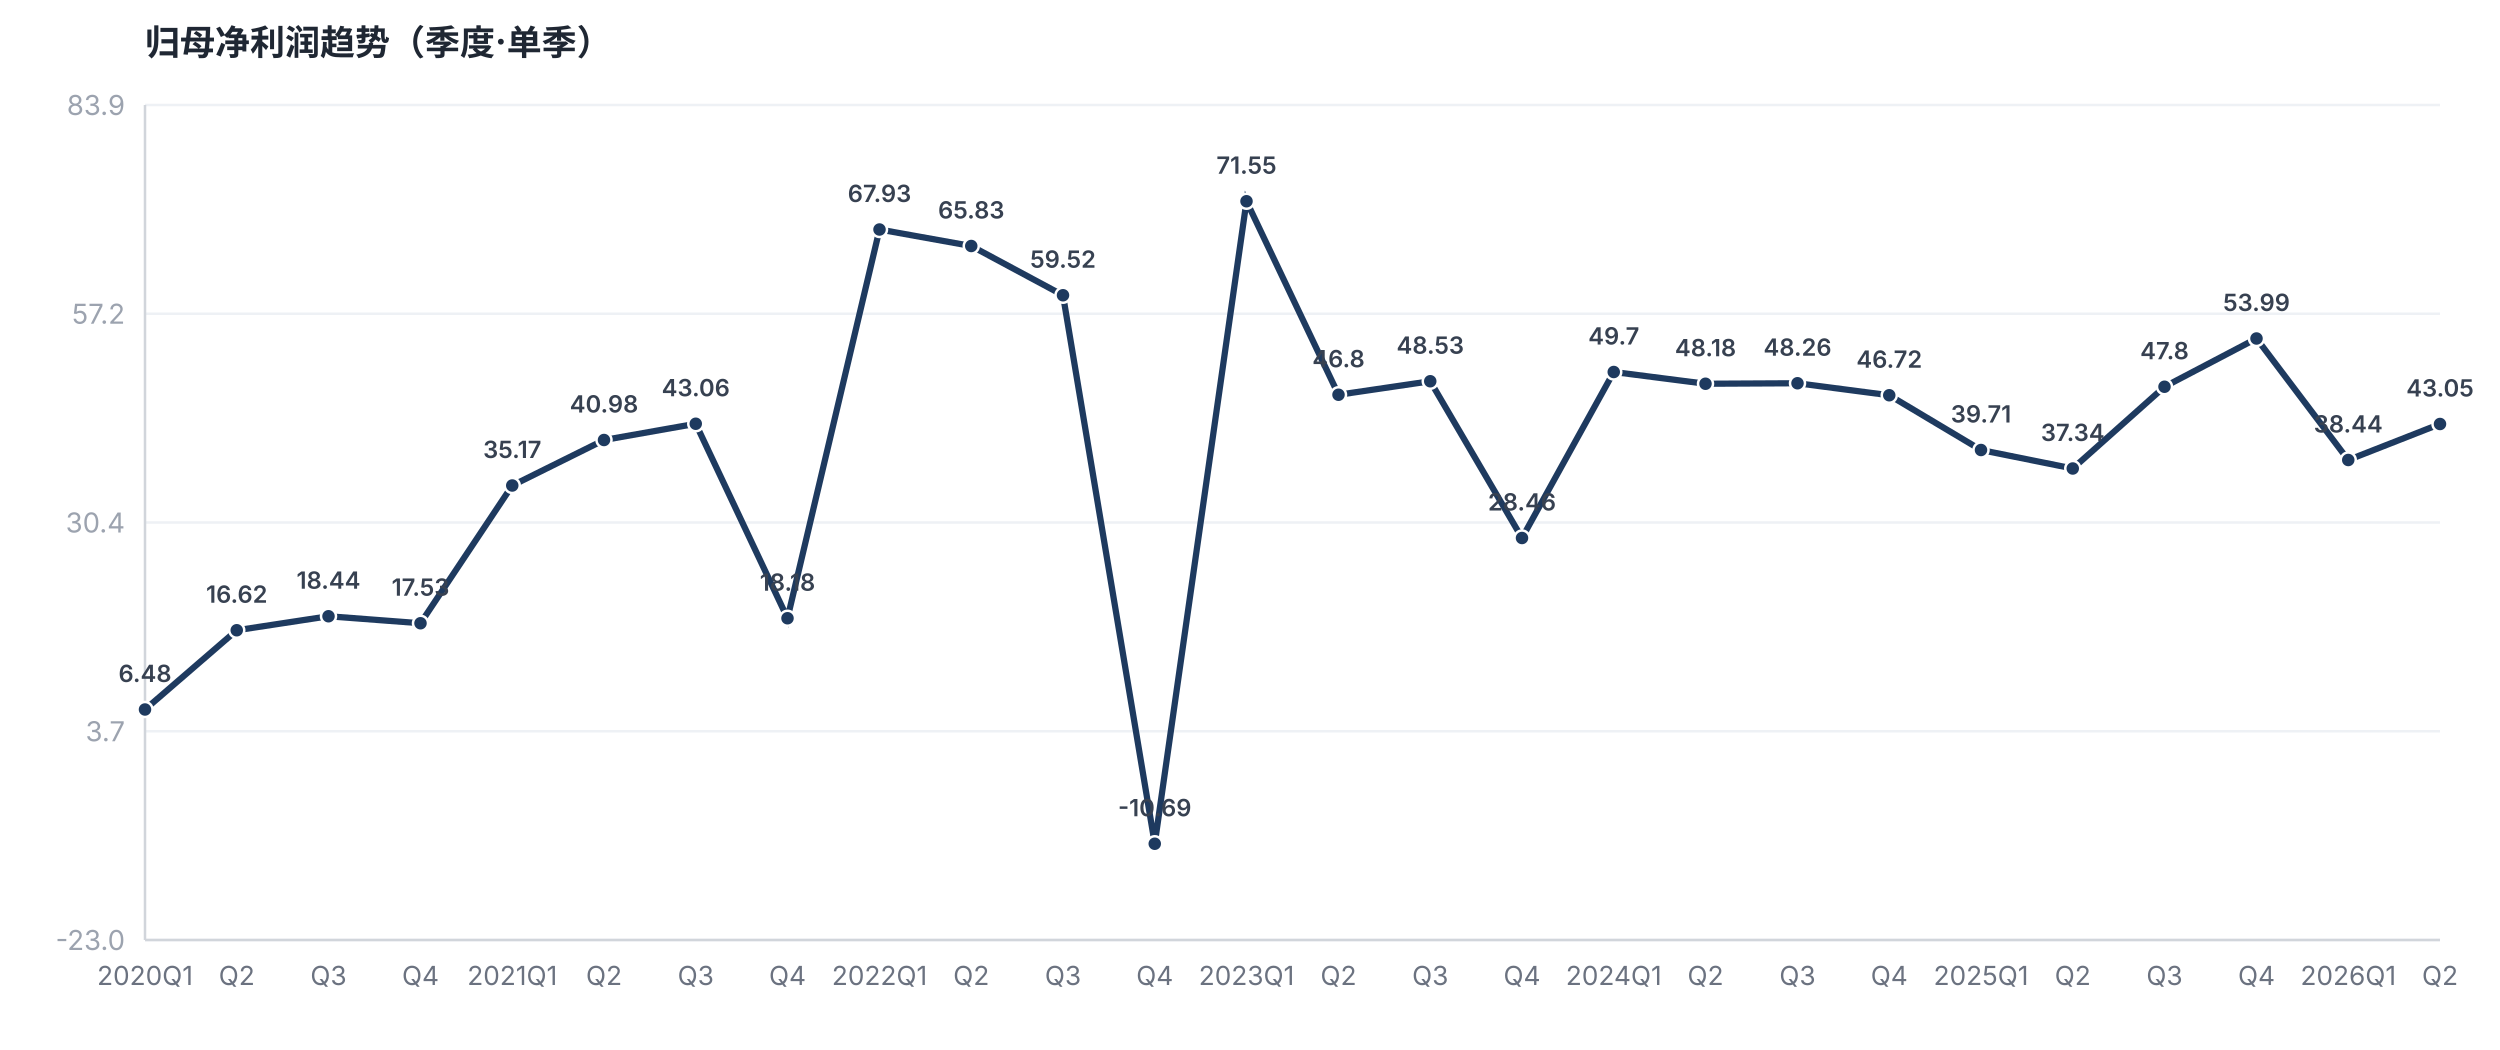
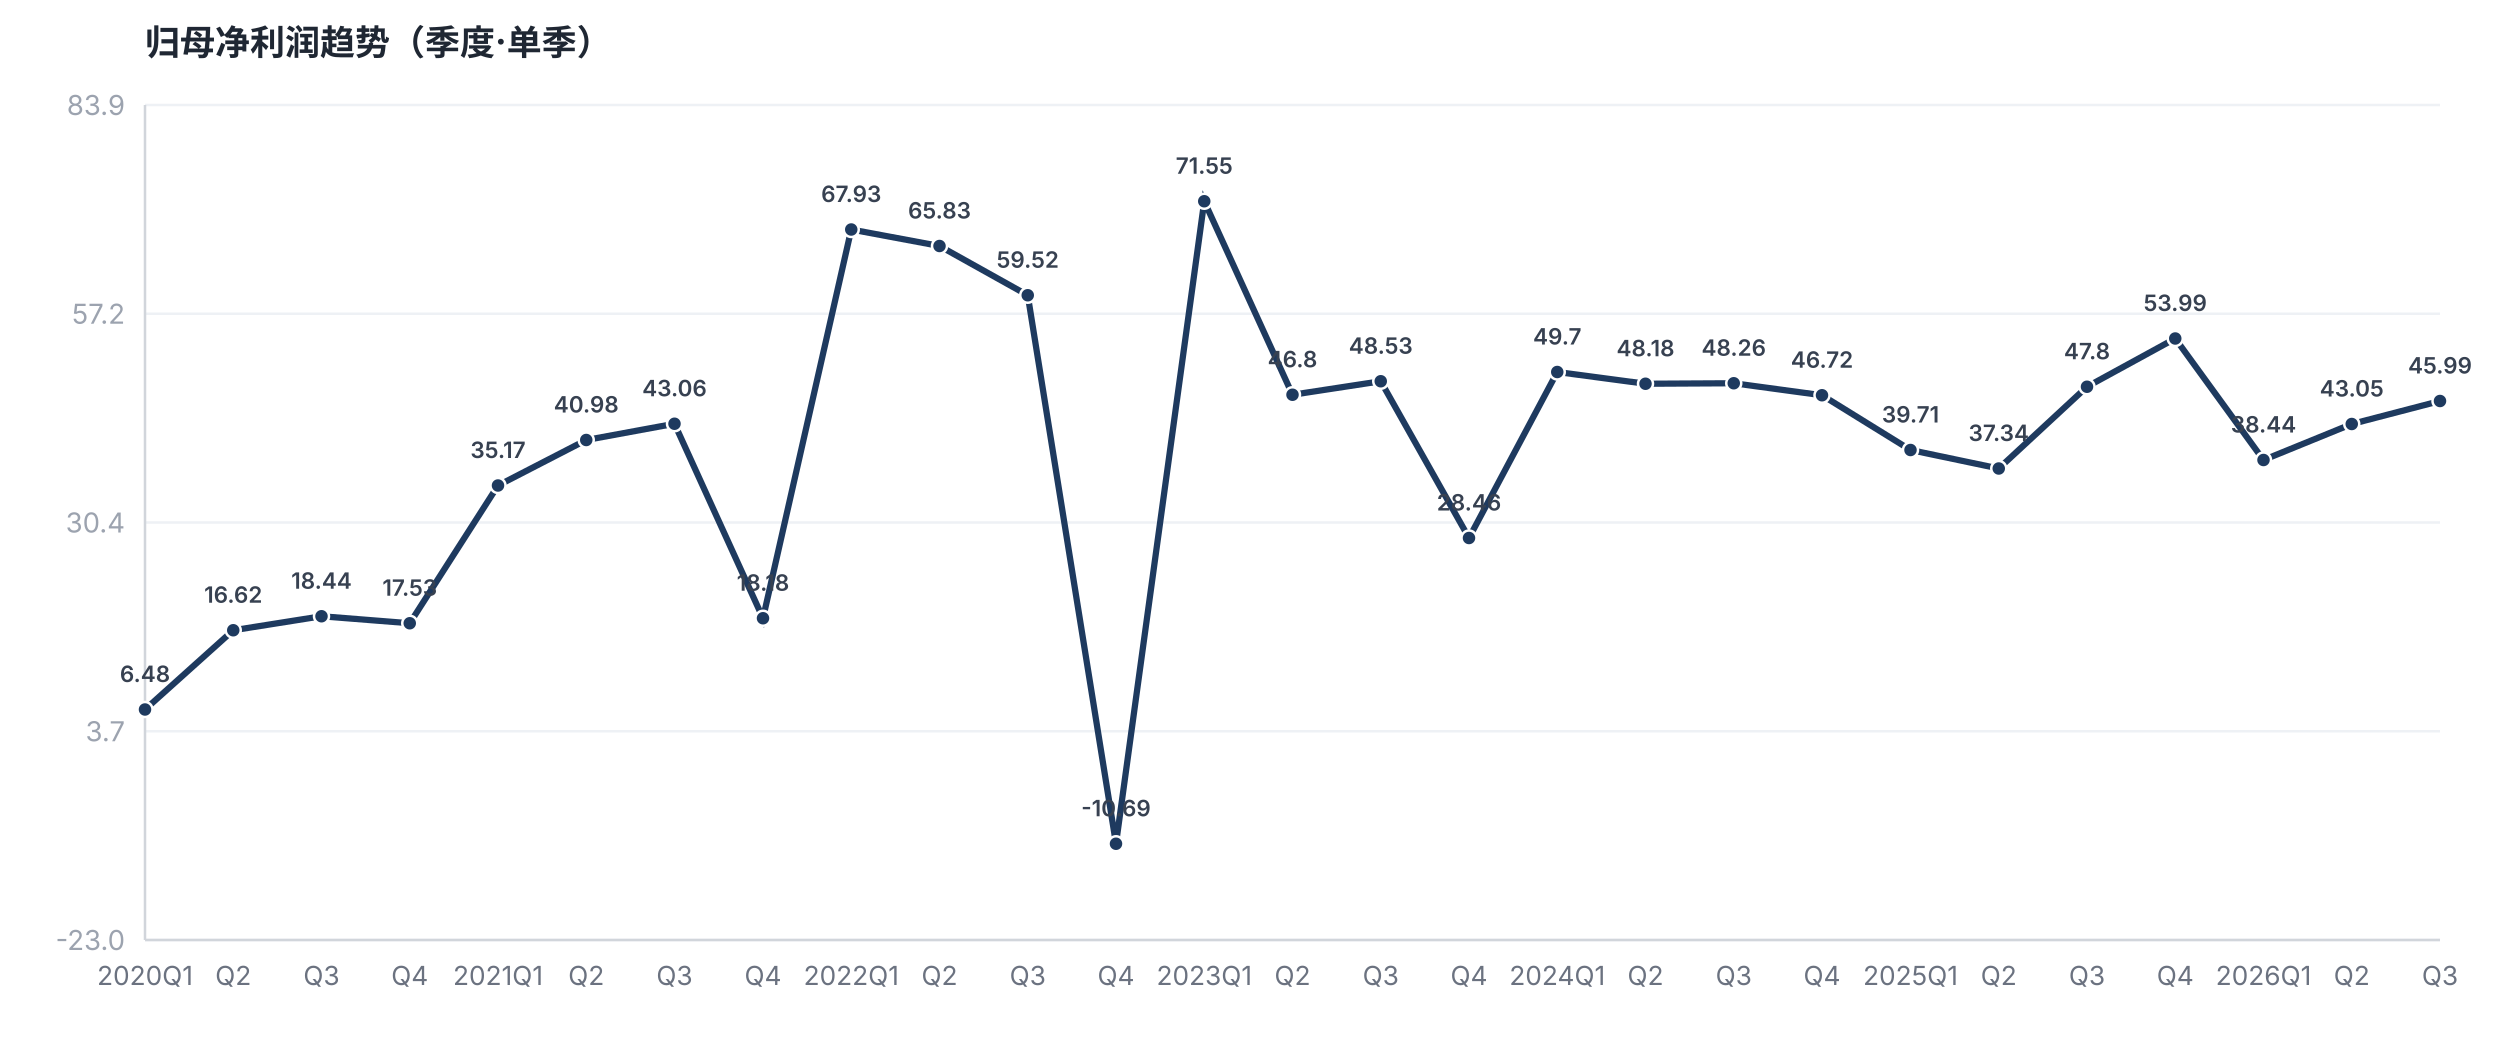
<svg xmlns="http://www.w3.org/2000/svg" viewBox="0 0 1000 420" font-family="-apple-system,Segoe UI,PingFang SC,sans-serif">
  <rect width="1000" height="420" fill="#ffffff" />
  <text x="58" y="22" fill="#1f2733" font-size="14" font-weight="700">归母净利润趋势（季度·单季）</text>
  <line x1="58" y1="376.0" x2="976" y2="376.0" stroke="#eef1f5" />
  <text x="50" y="380.0" font-size="11" fill="#9ca3af" text-anchor="end">-23.0</text>
  <line x1="58" y1="292.5" x2="976" y2="292.5" stroke="#eef1f5" />
  <text x="50" y="296.5" font-size="11" fill="#9ca3af" text-anchor="end">3.7</text>
  <line x1="58" y1="209.0" x2="976" y2="209.0" stroke="#eef1f5" />
  <text x="50" y="213.0" font-size="11" fill="#9ca3af" text-anchor="end">30.4</text>
  <line x1="58" y1="125.5" x2="976" y2="125.5" stroke="#eef1f5" />
  <text x="50" y="129.5" font-size="11" fill="#9ca3af" text-anchor="end">57.2</text>
  <line x1="58" y1="42.0" x2="976" y2="42.0" stroke="#eef1f5" />
  <text x="50" y="46.0" font-size="11" fill="#9ca3af" text-anchor="end">83.9</text>
  <line x1="58" y1="42" x2="58" y2="376" stroke="#d1d5db" />
  <line x1="58" y1="376" x2="976" y2="376" stroke="#d1d5db" />
  <text x="58.0" y="394.0" font-size="10.5" fill="#6b7280" text-anchor="middle">2020Q1</text>
-   <text x="94.7" y="394.0" font-size="10.5" fill="#6b7280" text-anchor="middle">Q2</text>
-   <text x="131.4" y="394.0" font-size="10.5" fill="#6b7280" text-anchor="middle">Q3</text>
-   <text x="168.2" y="394.0" font-size="10.5" fill="#6b7280" text-anchor="middle">Q4</text>
-   <text x="204.9" y="394.0" font-size="10.5" fill="#6b7280" text-anchor="middle">2021Q1</text>
-   <text x="241.6" y="394.0" font-size="10.5" fill="#6b7280" text-anchor="middle">Q2</text>
-   <text x="278.3" y="394.0" font-size="10.5" fill="#6b7280" text-anchor="middle">Q3</text>
-   <text x="315.0" y="394.0" font-size="10.5" fill="#6b7280" text-anchor="middle">Q4</text>
-   <text x="351.8" y="394.0" font-size="10.5" fill="#6b7280" text-anchor="middle">2022Q1</text>
-   <text x="388.5" y="394.0" font-size="10.5" fill="#6b7280" text-anchor="middle">Q2</text>
-   <text x="425.2" y="394.0" font-size="10.5" fill="#6b7280" text-anchor="middle">Q3</text>
-   <text x="461.9" y="394.0" font-size="10.5" fill="#6b7280" text-anchor="middle">Q4</text>
-   <text x="498.6" y="394.0" font-size="10.5" fill="#6b7280" text-anchor="middle">2023Q1</text>
-   <text x="535.4" y="394.0" font-size="10.5" fill="#6b7280" text-anchor="middle">Q2</text>
-   <text x="572.1" y="394.0" font-size="10.5" fill="#6b7280" text-anchor="middle">Q3</text>
-   <text x="608.8" y="394.0" font-size="10.5" fill="#6b7280" text-anchor="middle">Q4</text>
-   <text x="645.5" y="394.0" font-size="10.5" fill="#6b7280" text-anchor="middle">2024Q1</text>
-   <text x="682.2" y="394.0" font-size="10.5" fill="#6b7280" text-anchor="middle">Q2</text>
-   <text x="719.0" y="394.0" font-size="10.5" fill="#6b7280" text-anchor="middle">Q3</text>
-   <text x="755.7" y="394.0" font-size="10.5" fill="#6b7280" text-anchor="middle">Q4</text>
-   <text x="792.4" y="394.0" font-size="10.5" fill="#6b7280" text-anchor="middle">2025Q1</text>
-   <text x="829.1" y="394.0" font-size="10.5" fill="#6b7280" text-anchor="middle">Q2</text>
-   <text x="865.8" y="394.0" font-size="10.5" fill="#6b7280" text-anchor="middle">Q3</text>
-   <text x="902.6" y="394.0" font-size="10.5" fill="#6b7280" text-anchor="middle">Q4</text>
-   <text x="939.3" y="394.0" font-size="10.5" fill="#6b7280" text-anchor="middle">2026Q1</text>
-   <text x="976.0" y="394.0" font-size="10.5" fill="#6b7280" text-anchor="middle">Q2</text>
-   <path d="M58.0 283.8 L94.7 252.1 L131.4 246.5 L168.2 249.3 L204.9 194.2 L241.6 176.0 L278.3 169.5 L315.0 247.3 L351.8 91.8 L388.5 98.4 L425.2 118.1 L461.9 337.5 L498.6 80.5 L535.4 157.9 L572.1 152.5 L608.8 215.2 L645.5 148.8 L682.2 153.5 L719.0 153.3 L755.7 158.1 L792.4 180.0 L829.1 187.4 L865.8 154.7 L902.6 135.4 L939.3 184.0 L976.0 169.6" fill="none" stroke="#1e3a5f" stroke-width="2.5" />
+   <text x="93.3" y="394.0" font-size="10.5" fill="#6b7280" text-anchor="middle">Q2</text>
+   <text x="128.6" y="394.0" font-size="10.5" fill="#6b7280" text-anchor="middle">Q3</text>
+   <text x="163.9" y="394.0" font-size="10.5" fill="#6b7280" text-anchor="middle">Q4</text>
+   <text x="199.2" y="394.0" font-size="10.5" fill="#6b7280" text-anchor="middle">2021Q1</text>
+   <text x="234.5" y="394.0" font-size="10.5" fill="#6b7280" text-anchor="middle">Q2</text>
+   <text x="269.8" y="394.0" font-size="10.5" fill="#6b7280" text-anchor="middle">Q3</text>
+   <text x="305.2" y="394.0" font-size="10.5" fill="#6b7280" text-anchor="middle">Q4</text>
+   <text x="340.5" y="394.0" font-size="10.5" fill="#6b7280" text-anchor="middle">2022Q1</text>
+   <text x="375.8" y="394.0" font-size="10.5" fill="#6b7280" text-anchor="middle">Q2</text>
+   <text x="411.1" y="394.0" font-size="10.5" fill="#6b7280" text-anchor="middle">Q3</text>
+   <text x="446.4" y="394.0" font-size="10.5" fill="#6b7280" text-anchor="middle">Q4</text>
+   <text x="481.7" y="394.0" font-size="10.5" fill="#6b7280" text-anchor="middle">2023Q1</text>
+   <text x="517.0" y="394.0" font-size="10.5" fill="#6b7280" text-anchor="middle">Q2</text>
+   <text x="552.3" y="394.0" font-size="10.5" fill="#6b7280" text-anchor="middle">Q3</text>
+   <text x="587.6" y="394.0" font-size="10.5" fill="#6b7280" text-anchor="middle">Q4</text>
+   <text x="622.9" y="394.0" font-size="10.5" fill="#6b7280" text-anchor="middle">2024Q1</text>
+   <text x="658.2" y="394.0" font-size="10.5" fill="#6b7280" text-anchor="middle">Q2</text>
+   <text x="693.5" y="394.0" font-size="10.5" fill="#6b7280" text-anchor="middle">Q3</text>
+   <text x="728.8" y="394.0" font-size="10.5" fill="#6b7280" text-anchor="middle">Q4</text>
+   <text x="764.2" y="394.0" font-size="10.5" fill="#6b7280" text-anchor="middle">2025Q1</text>
+   <text x="799.5" y="394.0" font-size="10.5" fill="#6b7280" text-anchor="middle">Q2</text>
+   <text x="834.8" y="394.0" font-size="10.5" fill="#6b7280" text-anchor="middle">Q3</text>
+   <text x="870.1" y="394.0" font-size="10.5" fill="#6b7280" text-anchor="middle">Q4</text>
+   <text x="905.4" y="394.0" font-size="10.5" fill="#6b7280" text-anchor="middle">2026Q1</text>
+   <text x="940.7" y="394.0" font-size="10.5" fill="#6b7280" text-anchor="middle">Q2</text>
+   <text x="976.0" y="394.0" font-size="10.5" fill="#6b7280" text-anchor="middle">Q3</text>
+   <path d="M58.0 283.8 L93.3 252.1 L128.6 246.5 L163.9 249.3 L199.2 194.2 L234.5 176.0 L269.8 169.5 L305.2 247.3 L340.5 91.8 L375.8 98.4 L411.1 118.1 L446.4 337.5 L481.7 80.5 L517.0 157.9 L552.3 152.5 L587.6 215.2 L622.9 148.8 L658.2 153.5 L693.5 153.3 L728.8 158.1 L764.2 180.0 L799.5 187.4 L834.8 154.7 L870.1 135.4 L905.4 184.0 L940.7 169.6 L976.0 160.4" fill="none" stroke="#1e3a5f" stroke-width="2.5" />
  <circle cx="58.0" cy="283.8" r="3" fill="#1e3a5f" stroke="#fff" stroke-width="1" />
-   <text x="58.0" y="272.8" font-size="9.5" font-weight="600" fill="#374151" text-anchor="middle">6.48</text>
-   <circle cx="94.7" cy="252.1" r="3" fill="#1e3a5f" stroke="#fff" stroke-width="1" />
-   <text x="94.7" y="241.1" font-size="9.5" font-weight="600" fill="#374151" text-anchor="middle">16.62</text>
-   <circle cx="131.4" cy="246.5" r="3" fill="#1e3a5f" stroke="#fff" stroke-width="1" />
-   <text x="131.4" y="235.5" font-size="9.5" font-weight="600" fill="#374151" text-anchor="middle">18.44</text>
-   <circle cx="168.2" cy="249.3" r="3" fill="#1e3a5f" stroke="#fff" stroke-width="1" />
-   <text x="168.2" y="238.3" font-size="9.5" font-weight="600" fill="#374151" text-anchor="middle">17.53</text>
-   <circle cx="204.9" cy="194.2" r="3" fill="#1e3a5f" stroke="#fff" stroke-width="1" />
-   <text x="204.9" y="183.2" font-size="9.5" font-weight="600" fill="#374151" text-anchor="middle">35.17</text>
-   <circle cx="241.6" cy="176.0" r="3" fill="#1e3a5f" stroke="#fff" stroke-width="1" />
-   <text x="241.6" y="165.0" font-size="9.5" font-weight="600" fill="#374151" text-anchor="middle">40.98</text>
-   <circle cx="278.3" cy="169.5" r="3" fill="#1e3a5f" stroke="#fff" stroke-width="1" />
-   <text x="278.3" y="158.5" font-size="9.5" font-weight="600" fill="#374151" text-anchor="middle">43.06</text>
-   <circle cx="315.0" cy="247.3" r="3" fill="#1e3a5f" stroke="#fff" stroke-width="1" />
-   <text x="315.0" y="236.3" font-size="9.5" font-weight="600" fill="#374151" text-anchor="middle">18.18</text>
-   <circle cx="351.8" cy="91.8" r="3" fill="#1e3a5f" stroke="#fff" stroke-width="1" />
-   <text x="351.8" y="80.8" font-size="9.5" font-weight="600" fill="#374151" text-anchor="middle">67.93</text>
-   <circle cx="388.5" cy="98.4" r="3" fill="#1e3a5f" stroke="#fff" stroke-width="1" />
-   <text x="388.5" y="87.4" font-size="9.5" font-weight="600" fill="#374151" text-anchor="middle">65.83</text>
-   <circle cx="425.2" cy="118.1" r="3" fill="#1e3a5f" stroke="#fff" stroke-width="1" />
-   <text x="425.2" y="107.1" font-size="9.5" font-weight="600" fill="#374151" text-anchor="middle">59.52</text>
-   <circle cx="461.9" cy="337.5" r="3" fill="#1e3a5f" stroke="#fff" stroke-width="1" />
-   <text x="461.9" y="326.5" font-size="9.5" font-weight="600" fill="#374151" text-anchor="middle">-10.69</text>
-   <circle cx="498.6" cy="80.5" r="3" fill="#1e3a5f" stroke="#fff" stroke-width="1" />
-   <text x="498.6" y="69.5" font-size="9.5" font-weight="600" fill="#374151" text-anchor="middle">71.55</text>
-   <circle cx="535.4" cy="157.9" r="3" fill="#1e3a5f" stroke="#fff" stroke-width="1" />
-   <text x="535.4" y="146.9" font-size="9.5" font-weight="600" fill="#374151" text-anchor="middle">46.8</text>
-   <circle cx="572.1" cy="152.5" r="3" fill="#1e3a5f" stroke="#fff" stroke-width="1" />
-   <text x="572.1" y="141.5" font-size="9.5" font-weight="600" fill="#374151" text-anchor="middle">48.53</text>
-   <circle cx="608.8" cy="215.2" r="3" fill="#1e3a5f" stroke="#fff" stroke-width="1" />
-   <text x="608.8" y="204.2" font-size="9.5" font-weight="600" fill="#374151" text-anchor="middle">28.46</text>
-   <circle cx="645.5" cy="148.8" r="3" fill="#1e3a5f" stroke="#fff" stroke-width="1" />
-   <text x="645.5" y="137.8" font-size="9.5" font-weight="600" fill="#374151" text-anchor="middle">49.7</text>
-   <circle cx="682.2" cy="153.5" r="3" fill="#1e3a5f" stroke="#fff" stroke-width="1" />
-   <text x="682.2" y="142.5" font-size="9.5" font-weight="600" fill="#374151" text-anchor="middle">48.18</text>
-   <circle cx="719.0" cy="153.3" r="3" fill="#1e3a5f" stroke="#fff" stroke-width="1" />
-   <text x="719.0" y="142.3" font-size="9.5" font-weight="600" fill="#374151" text-anchor="middle">48.26</text>
-   <circle cx="755.7" cy="158.1" r="3" fill="#1e3a5f" stroke="#fff" stroke-width="1" />
-   <text x="755.7" y="147.1" font-size="9.5" font-weight="600" fill="#374151" text-anchor="middle">46.72</text>
-   <circle cx="792.4" cy="180.0" r="3" fill="#1e3a5f" stroke="#fff" stroke-width="1" />
-   <text x="792.4" y="169.0" font-size="9.5" font-weight="600" fill="#374151" text-anchor="middle">39.71</text>
-   <circle cx="829.1" cy="187.4" r="3" fill="#1e3a5f" stroke="#fff" stroke-width="1" />
-   <text x="829.1" y="176.4" font-size="9.5" font-weight="600" fill="#374151" text-anchor="middle">37.34</text>
-   <circle cx="865.8" cy="154.7" r="3" fill="#1e3a5f" stroke="#fff" stroke-width="1" />
-   <text x="865.8" y="143.7" font-size="9.5" font-weight="600" fill="#374151" text-anchor="middle">47.8</text>
-   <circle cx="902.6" cy="135.4" r="3" fill="#1e3a5f" stroke="#fff" stroke-width="1" />
-   <text x="902.6" y="124.4" font-size="9.5" font-weight="600" fill="#374151" text-anchor="middle">53.99</text>
-   <circle cx="939.3" cy="184.0" r="3" fill="#1e3a5f" stroke="#fff" stroke-width="1" />
-   <text x="939.3" y="173.0" font-size="9.5" font-weight="600" fill="#374151" text-anchor="middle">38.44</text>
-   <circle cx="976.0" cy="169.6" r="3" fill="#1e3a5f" stroke="#fff" stroke-width="1" />
-   <text x="976.0" y="158.6" font-size="9.5" font-weight="600" fill="#374151" text-anchor="middle">43.05</text>
+   <text x="58.0" y="272.8" font-size="9" font-weight="600" fill="#374151" text-anchor="middle">6.48</text>
+   <circle cx="93.3" cy="252.1" r="3" fill="#1e3a5f" stroke="#fff" stroke-width="1" />
+   <text x="93.3" y="241.1" font-size="9" font-weight="600" fill="#374151" text-anchor="middle">16.62</text>
+   <circle cx="128.6" cy="246.5" r="3" fill="#1e3a5f" stroke="#fff" stroke-width="1" />
+   <text x="128.6" y="235.5" font-size="9" font-weight="600" fill="#374151" text-anchor="middle">18.44</text>
+   <circle cx="163.9" cy="249.3" r="3" fill="#1e3a5f" stroke="#fff" stroke-width="1" />
+   <text x="163.9" y="238.3" font-size="9" font-weight="600" fill="#374151" text-anchor="middle">17.53</text>
+   <circle cx="199.2" cy="194.2" r="3" fill="#1e3a5f" stroke="#fff" stroke-width="1" />
+   <text x="199.2" y="183.2" font-size="9" font-weight="600" fill="#374151" text-anchor="middle">35.17</text>
+   <circle cx="234.5" cy="176.0" r="3" fill="#1e3a5f" stroke="#fff" stroke-width="1" />
+   <text x="234.5" y="165.0" font-size="9" font-weight="600" fill="#374151" text-anchor="middle">40.98</text>
+   <circle cx="269.8" cy="169.5" r="3" fill="#1e3a5f" stroke="#fff" stroke-width="1" />
+   <text x="269.8" y="158.5" font-size="9" font-weight="600" fill="#374151" text-anchor="middle">43.06</text>
+   <circle cx="305.2" cy="247.3" r="3" fill="#1e3a5f" stroke="#fff" stroke-width="1" />
+   <text x="305.2" y="236.3" font-size="9" font-weight="600" fill="#374151" text-anchor="middle">18.18</text>
+   <circle cx="340.5" cy="91.8" r="3" fill="#1e3a5f" stroke="#fff" stroke-width="1" />
+   <text x="340.5" y="80.8" font-size="9" font-weight="600" fill="#374151" text-anchor="middle">67.93</text>
+   <circle cx="375.8" cy="98.4" r="3" fill="#1e3a5f" stroke="#fff" stroke-width="1" />
+   <text x="375.8" y="87.4" font-size="9" font-weight="600" fill="#374151" text-anchor="middle">65.83</text>
+   <circle cx="411.1" cy="118.1" r="3" fill="#1e3a5f" stroke="#fff" stroke-width="1" />
+   <text x="411.1" y="107.1" font-size="9" font-weight="600" fill="#374151" text-anchor="middle">59.52</text>
+   <circle cx="446.4" cy="337.5" r="3" fill="#1e3a5f" stroke="#fff" stroke-width="1" />
+   <text x="446.4" y="326.5" font-size="9" font-weight="600" fill="#374151" text-anchor="middle">-10.69</text>
+   <circle cx="481.7" cy="80.5" r="3" fill="#1e3a5f" stroke="#fff" stroke-width="1" />
+   <text x="481.7" y="69.5" font-size="9" font-weight="600" fill="#374151" text-anchor="middle">71.55</text>
+   <circle cx="517.0" cy="157.9" r="3" fill="#1e3a5f" stroke="#fff" stroke-width="1" />
+   <text x="517.0" y="146.9" font-size="9" font-weight="600" fill="#374151" text-anchor="middle">46.8</text>
+   <circle cx="552.3" cy="152.5" r="3" fill="#1e3a5f" stroke="#fff" stroke-width="1" />
+   <text x="552.3" y="141.5" font-size="9" font-weight="600" fill="#374151" text-anchor="middle">48.53</text>
+   <circle cx="587.6" cy="215.2" r="3" fill="#1e3a5f" stroke="#fff" stroke-width="1" />
+   <text x="587.6" y="204.2" font-size="9" font-weight="600" fill="#374151" text-anchor="middle">28.46</text>
+   <circle cx="622.9" cy="148.8" r="3" fill="#1e3a5f" stroke="#fff" stroke-width="1" />
+   <text x="622.9" y="137.8" font-size="9" font-weight="600" fill="#374151" text-anchor="middle">49.7</text>
+   <circle cx="658.2" cy="153.5" r="3" fill="#1e3a5f" stroke="#fff" stroke-width="1" />
+   <text x="658.2" y="142.5" font-size="9" font-weight="600" fill="#374151" text-anchor="middle">48.18</text>
+   <circle cx="693.5" cy="153.3" r="3" fill="#1e3a5f" stroke="#fff" stroke-width="1" />
+   <text x="693.5" y="142.3" font-size="9" font-weight="600" fill="#374151" text-anchor="middle">48.26</text>
+   <circle cx="728.8" cy="158.1" r="3" fill="#1e3a5f" stroke="#fff" stroke-width="1" />
+   <text x="728.8" y="147.1" font-size="9" font-weight="600" fill="#374151" text-anchor="middle">46.72</text>
+   <circle cx="764.2" cy="180.0" r="3" fill="#1e3a5f" stroke="#fff" stroke-width="1" />
+   <text x="764.2" y="169.0" font-size="9" font-weight="600" fill="#374151" text-anchor="middle">39.71</text>
+   <circle cx="799.5" cy="187.4" r="3" fill="#1e3a5f" stroke="#fff" stroke-width="1" />
+   <text x="799.5" y="176.4" font-size="9" font-weight="600" fill="#374151" text-anchor="middle">37.34</text>
+   <circle cx="834.8" cy="154.7" r="3" fill="#1e3a5f" stroke="#fff" stroke-width="1" />
+   <text x="834.8" y="143.7" font-size="9" font-weight="600" fill="#374151" text-anchor="middle">47.8</text>
+   <circle cx="870.1" cy="135.4" r="3" fill="#1e3a5f" stroke="#fff" stroke-width="1" />
+   <text x="870.1" y="124.4" font-size="9" font-weight="600" fill="#374151" text-anchor="middle">53.99</text>
+   <circle cx="905.4" cy="184.0" r="3" fill="#1e3a5f" stroke="#fff" stroke-width="1" />
+   <text x="905.4" y="173.0" font-size="9" font-weight="600" fill="#374151" text-anchor="middle">38.44</text>
+   <circle cx="940.7" cy="169.6" r="3" fill="#1e3a5f" stroke="#fff" stroke-width="1" />
+   <text x="940.7" y="158.6" font-size="9" font-weight="600" fill="#374151" text-anchor="middle">43.05</text>
+   <circle cx="976.0" cy="160.4" r="3" fill="#1e3a5f" stroke="#fff" stroke-width="1" />
+   <text x="976.0" y="149.4" font-size="9" font-weight="600" fill="#374151" text-anchor="middle">45.99</text>
</svg>
